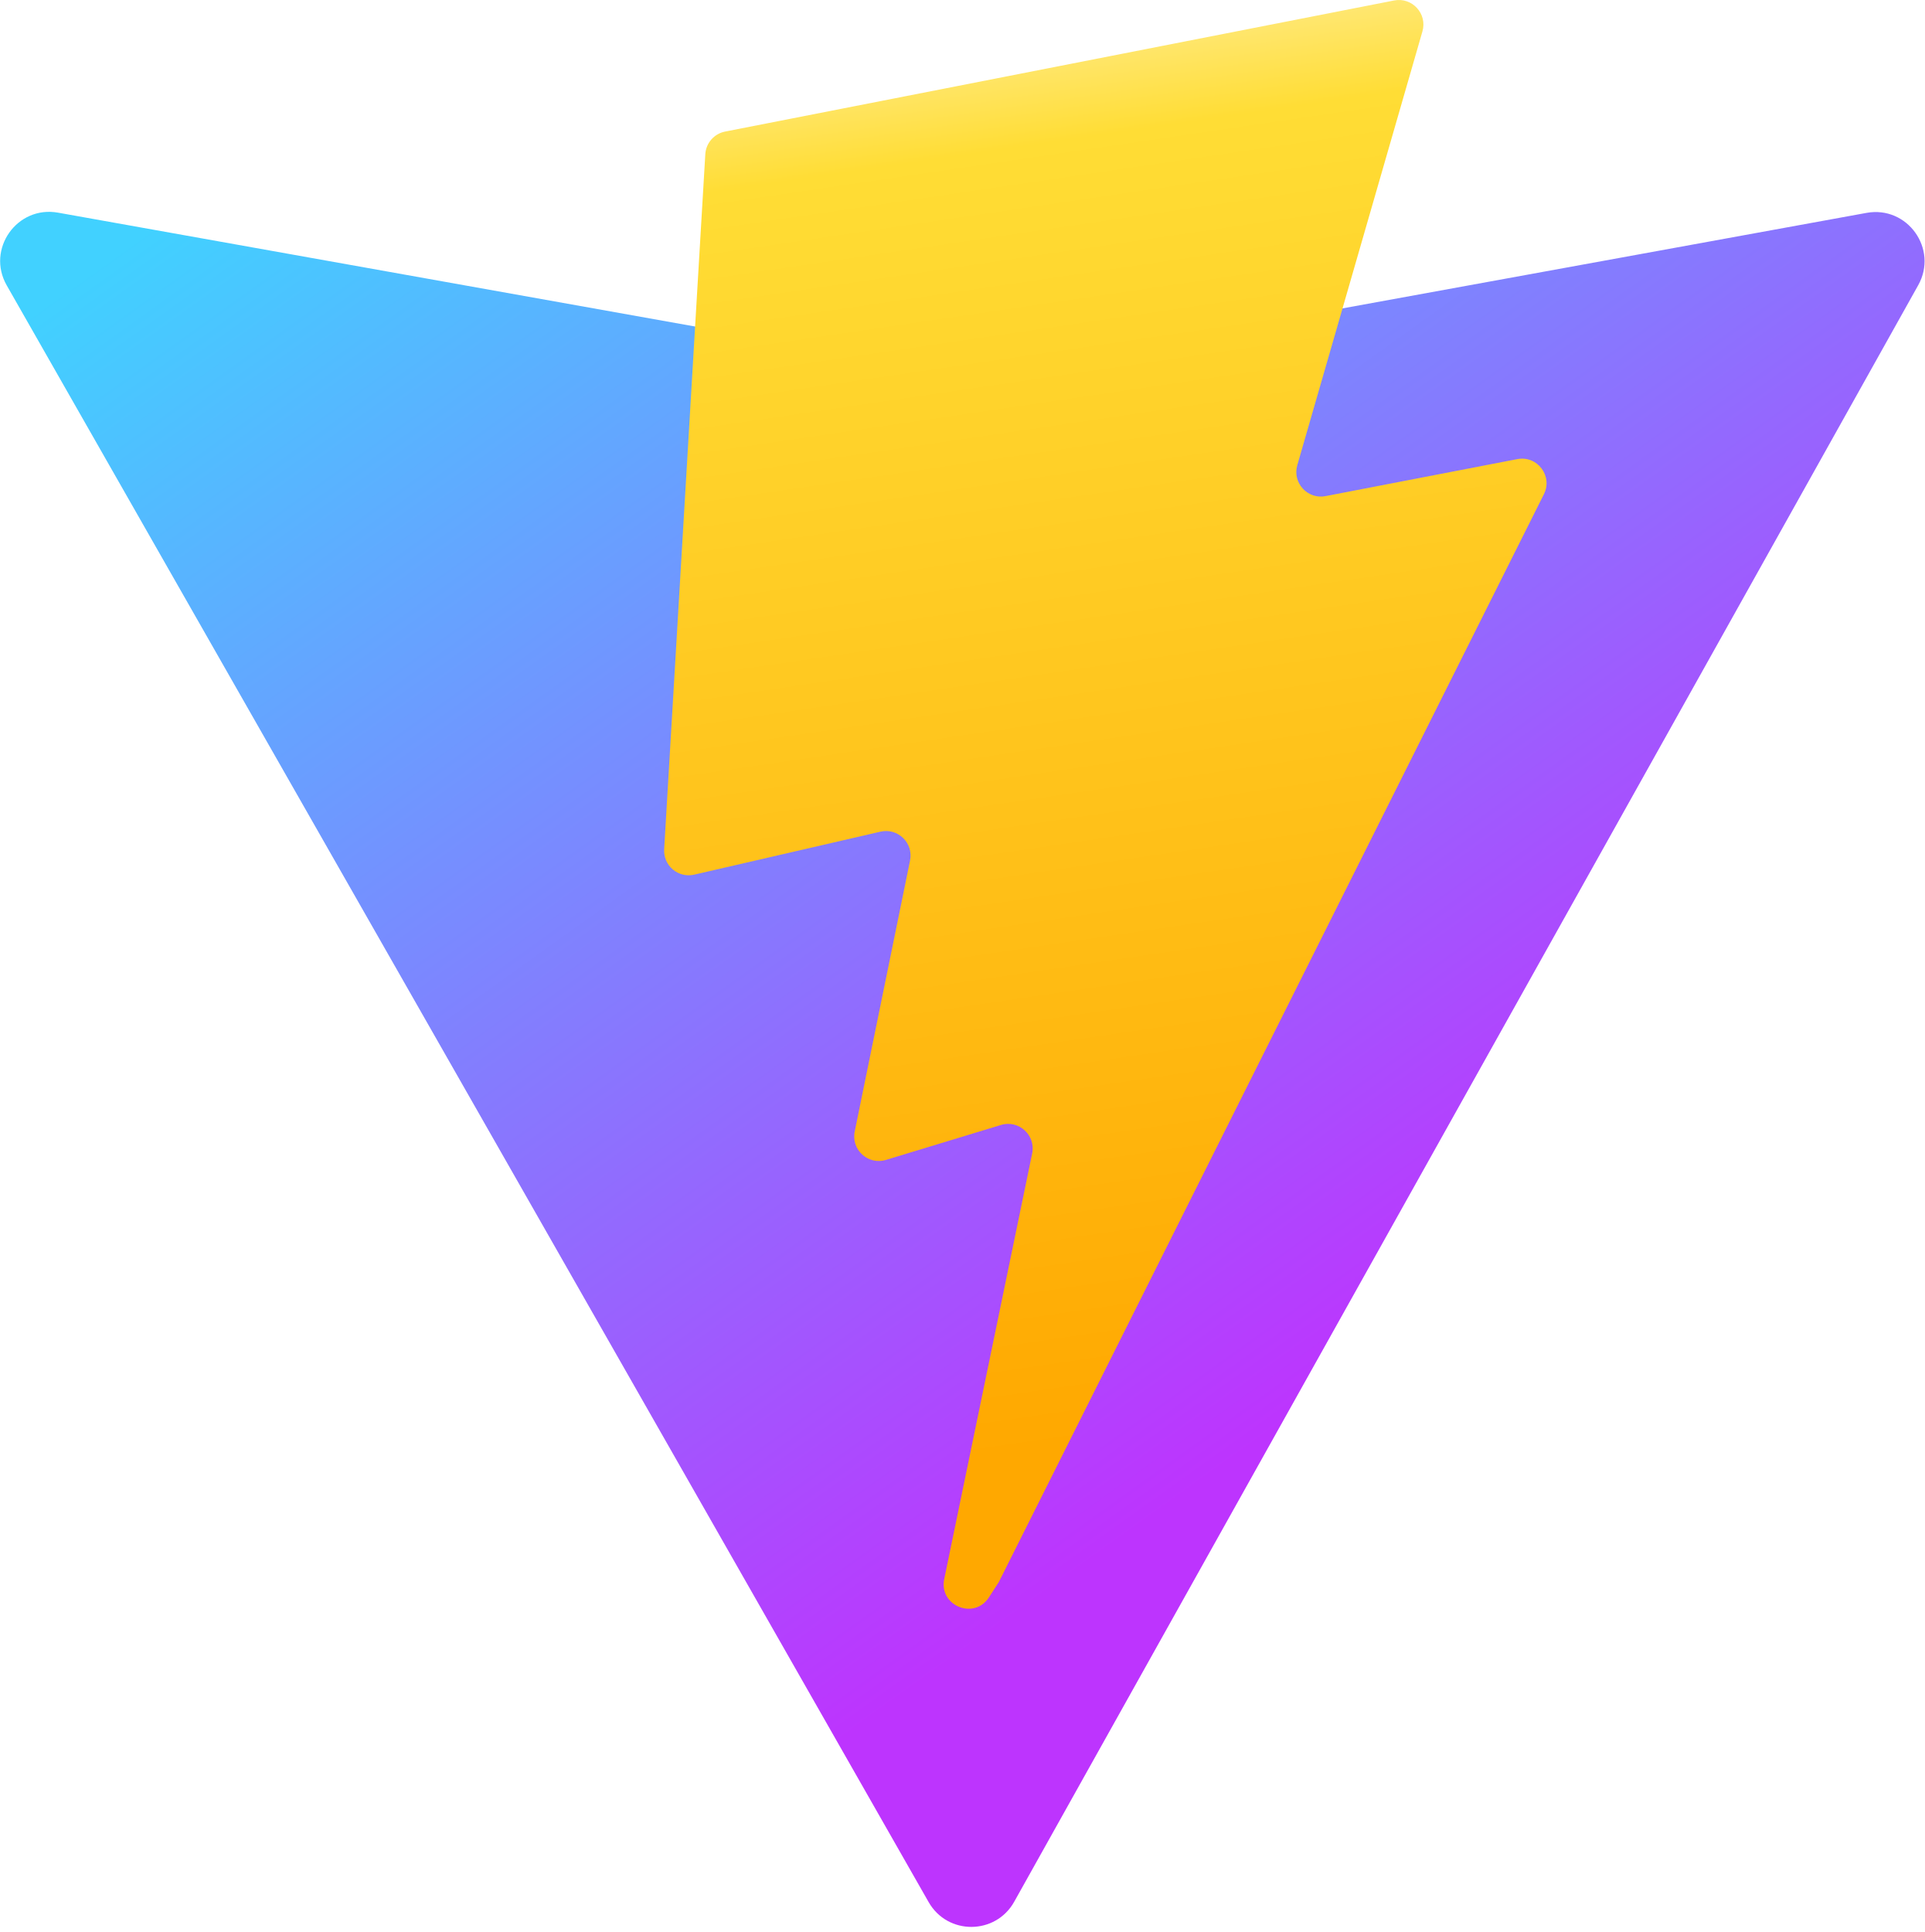
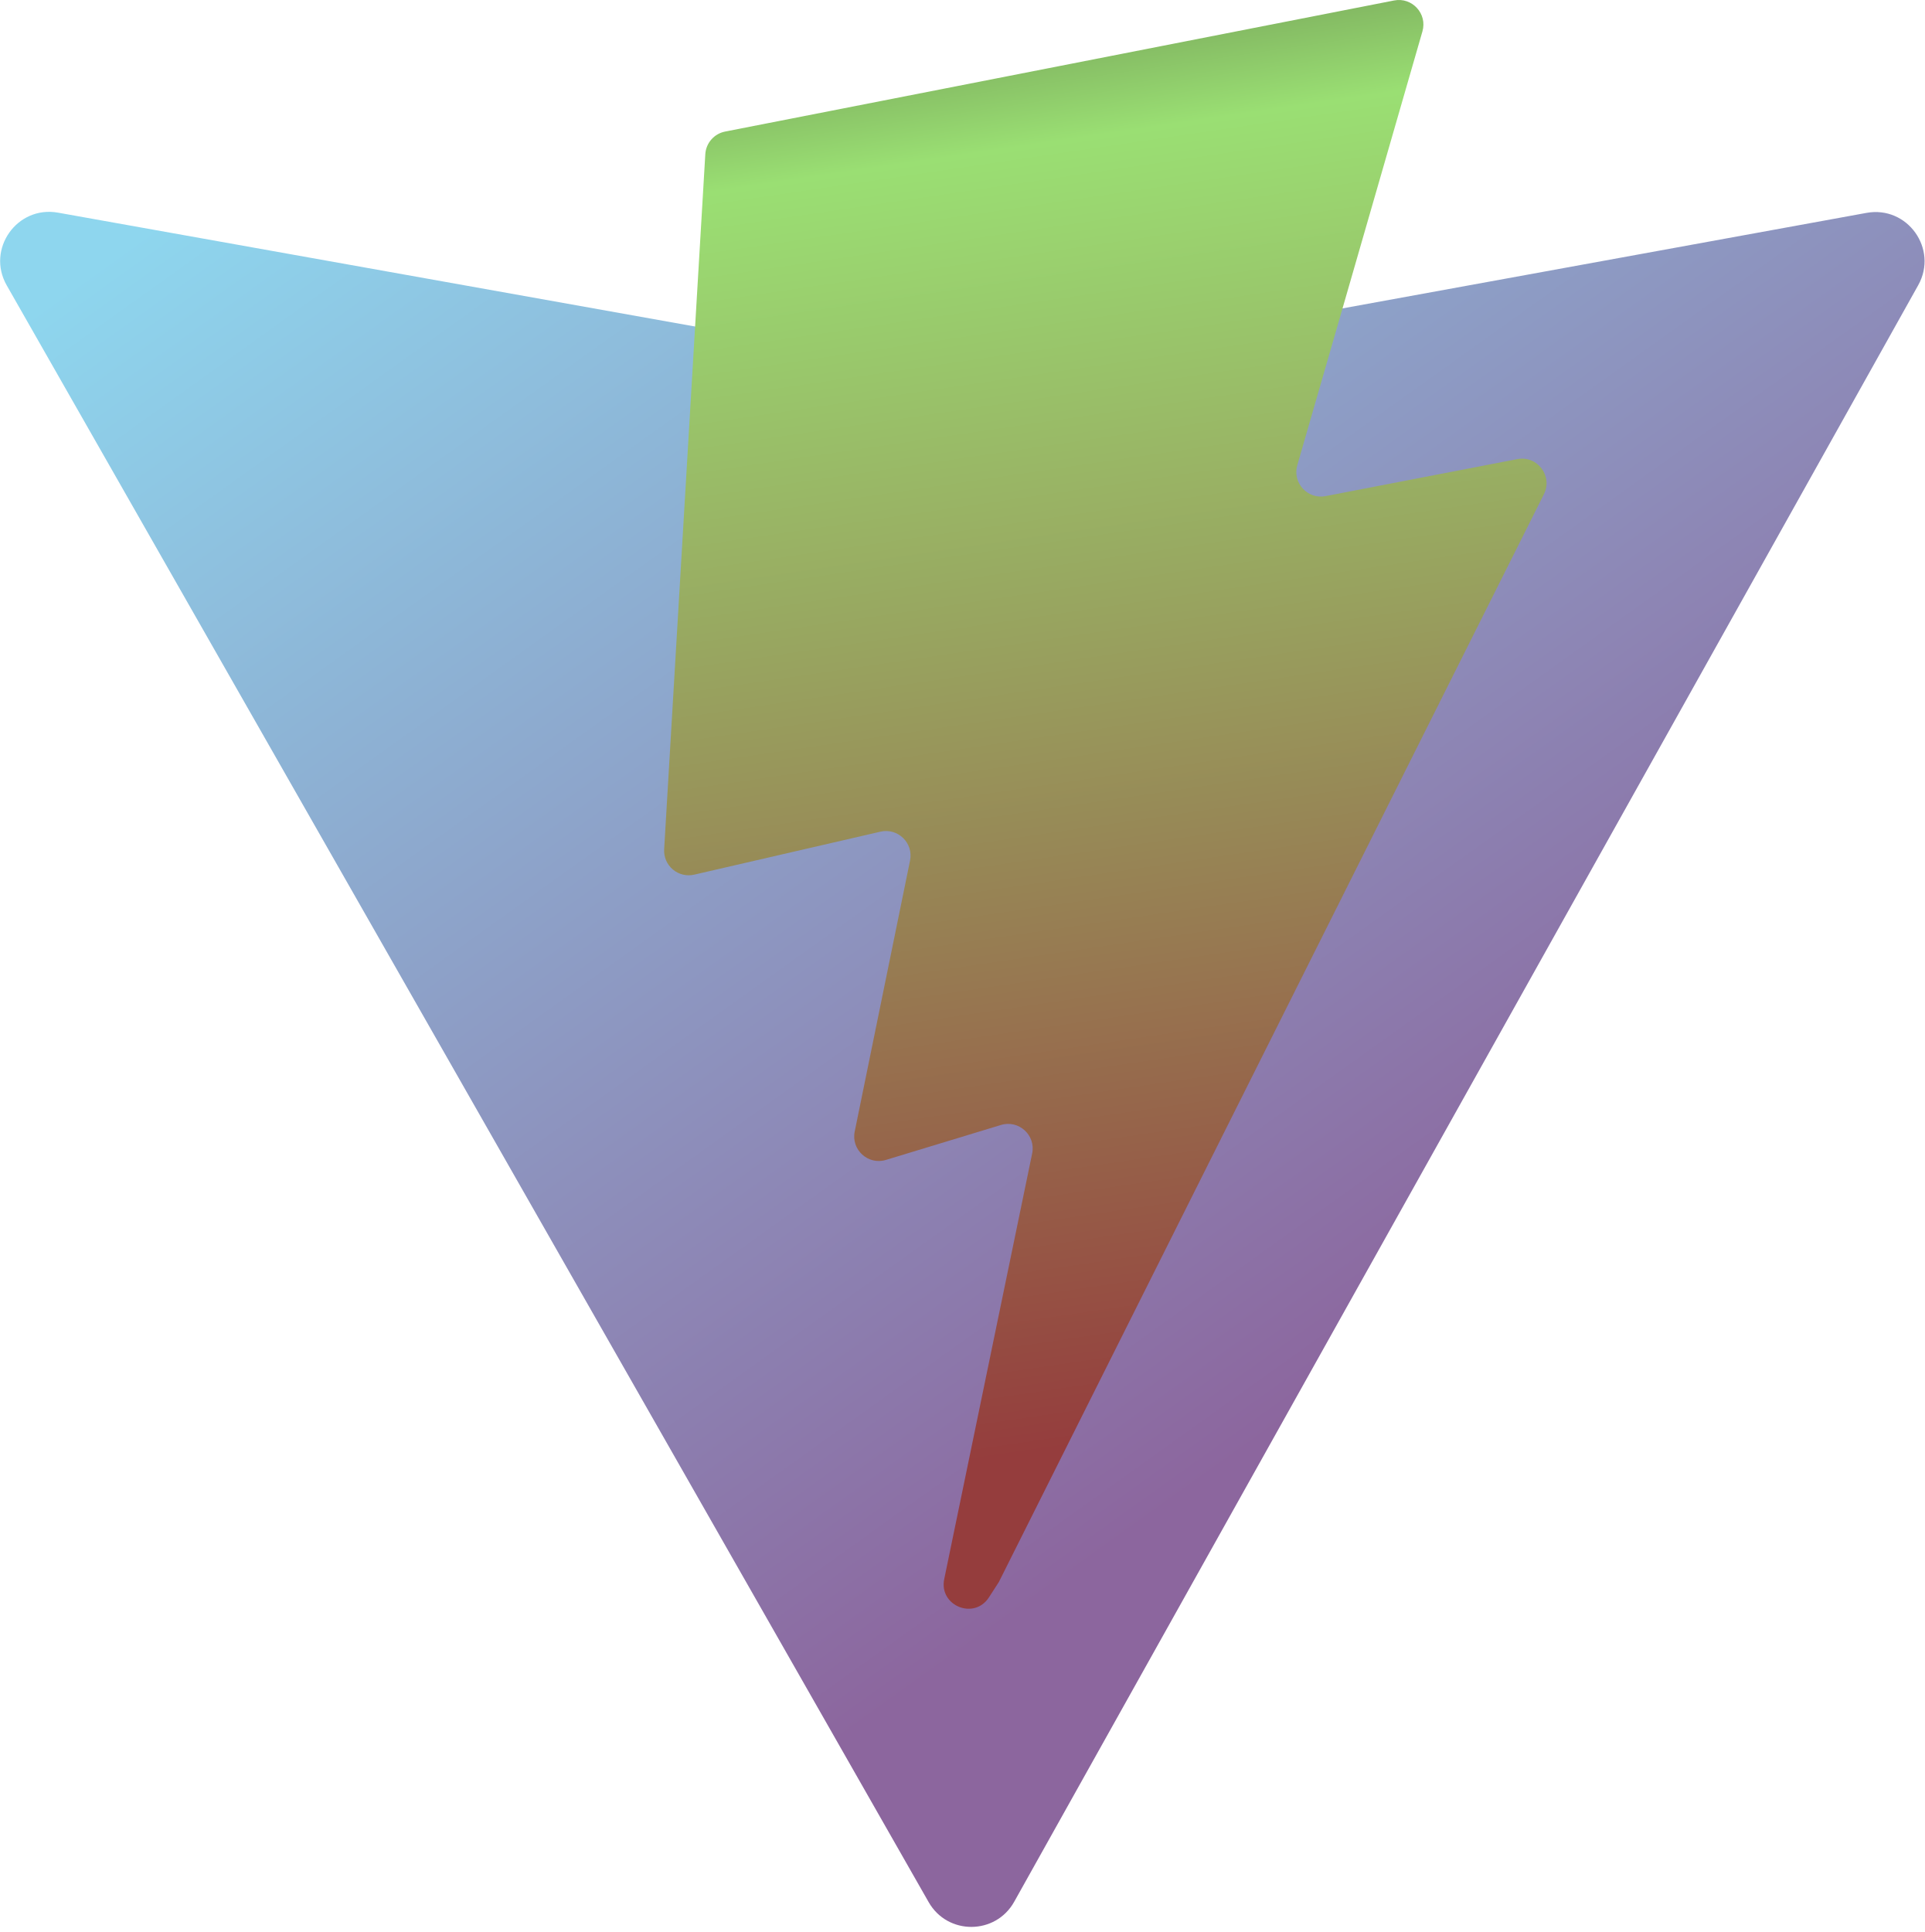
<svg xmlns="http://www.w3.org/2000/svg" aria-hidden="true" role="img" class="iconify iconify--logos" width="31.88" height="32" preserveAspectRatio="xMidYMid meet" viewBox="0 0 256 257">
  <defs>
    <linearGradient id="IconifyId1813088fe1fbc01fb466" x1="-.828%" x2="57.636%" y1="7.652%" y2="78.411%">
-       <stop offset="0%" stop-color="#41D1FF" />
-       <stop offset="100%" stop-color="#BD34FE" />
+       <stop offset="0%" stop-color="#8ed6eeff" />
+       <stop offset="100%" stop-color="#8c669eff" />
    </linearGradient>
    <linearGradient id="IconifyId1813088fe1fbc01fb467" x1="43.376%" x2="50.316%" y1="2.242%" y2="89.03%">
-       <stop offset="0%" stop-color="#FFEA83" />
-       <stop offset="8.333%" stop-color="#FFDD35" />
-       <stop offset="100%" stop-color="#FFA800" />
+       <stop offset="0%" stop-color="#7dae5eff" />
+       <stop offset="8.333%" stop-color="#9adf73ff" />
+       <stop offset="100%" stop-color="#953d3dff" />
    </linearGradient>
  </defs>
  <path fill="url(#IconifyId1813088fe1fbc01fb466)" d="M255.153 37.938L134.897 252.976c-2.483 4.44-8.862 4.466-11.382.048L.875 37.958c-2.746-4.814 1.371-10.646 6.827-9.67l120.385 21.517a6.537 6.537 0 0 0 2.322-.004l117.867-21.483c5.438-.991 9.574 4.796 6.877 9.62Z" />
  <path fill="url(#IconifyId1813088fe1fbc01fb467)" d="M185.432.063L96.44 17.501a3.268 3.268 0 0 0-2.634 3.014l-5.474 92.456a3.268 3.268 0 0 0 3.997 3.378l24.777-5.718c2.318-.535 4.413 1.507 3.936 3.838l-7.361 36.047c-.495 2.426 1.782 4.5 4.151 3.78l15.304-4.649c2.372-.72 4.652 1.36 4.15 3.788l-11.698 56.621c-.732 3.542 3.979 5.473 5.943 2.437l1.313-2.028l72.516-144.72c1.215-2.423-.88-5.186-3.54-4.672l-25.505 4.922c-2.396.462-4.435-1.77-3.759-4.114l16.646-57.705c.677-2.35-1.37-4.583-3.769-4.113Z" />
</svg>
